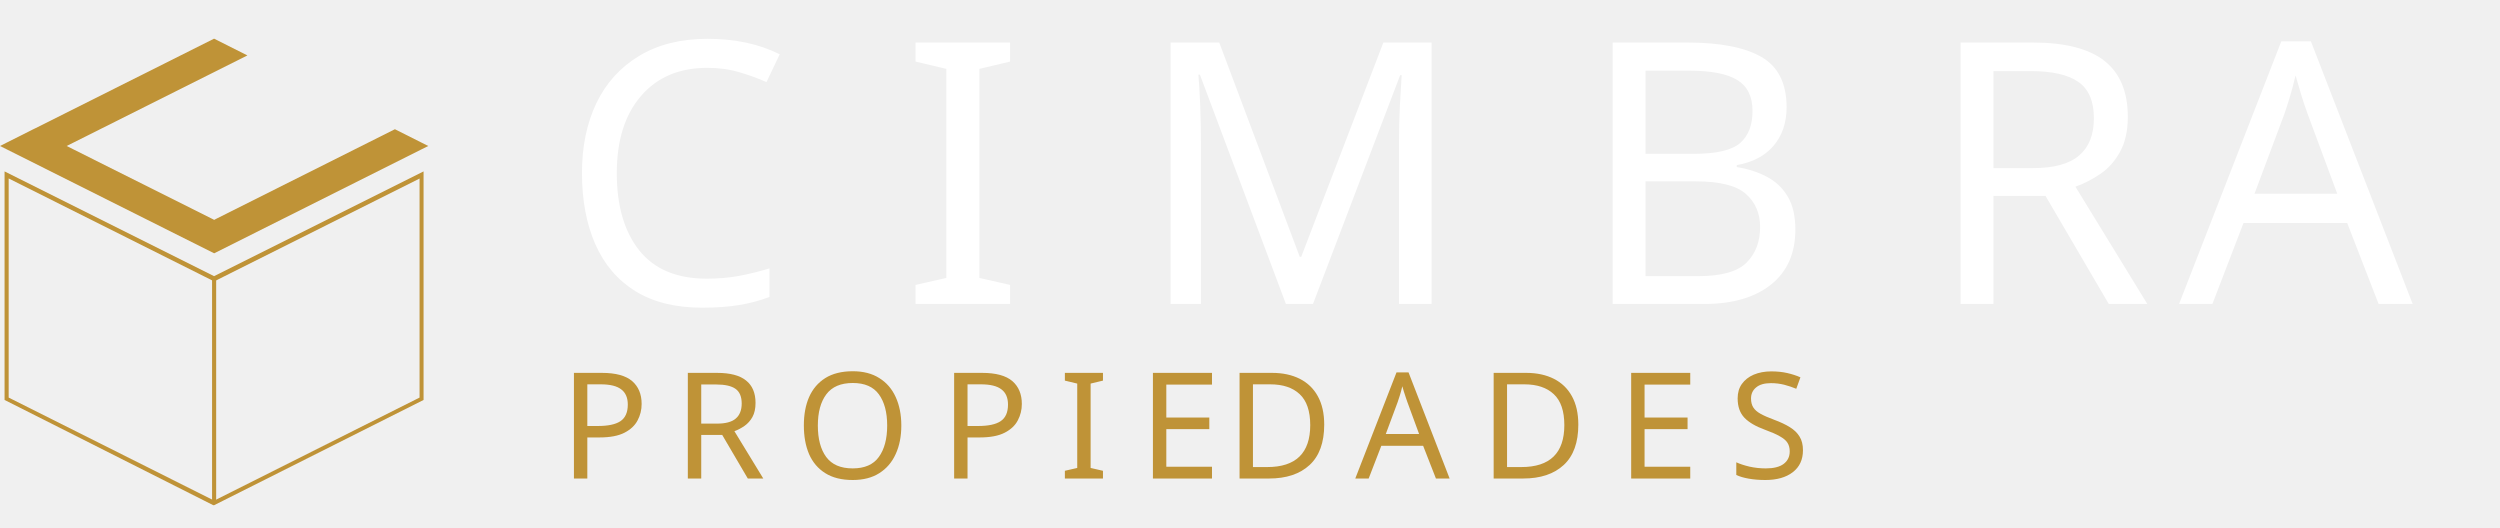
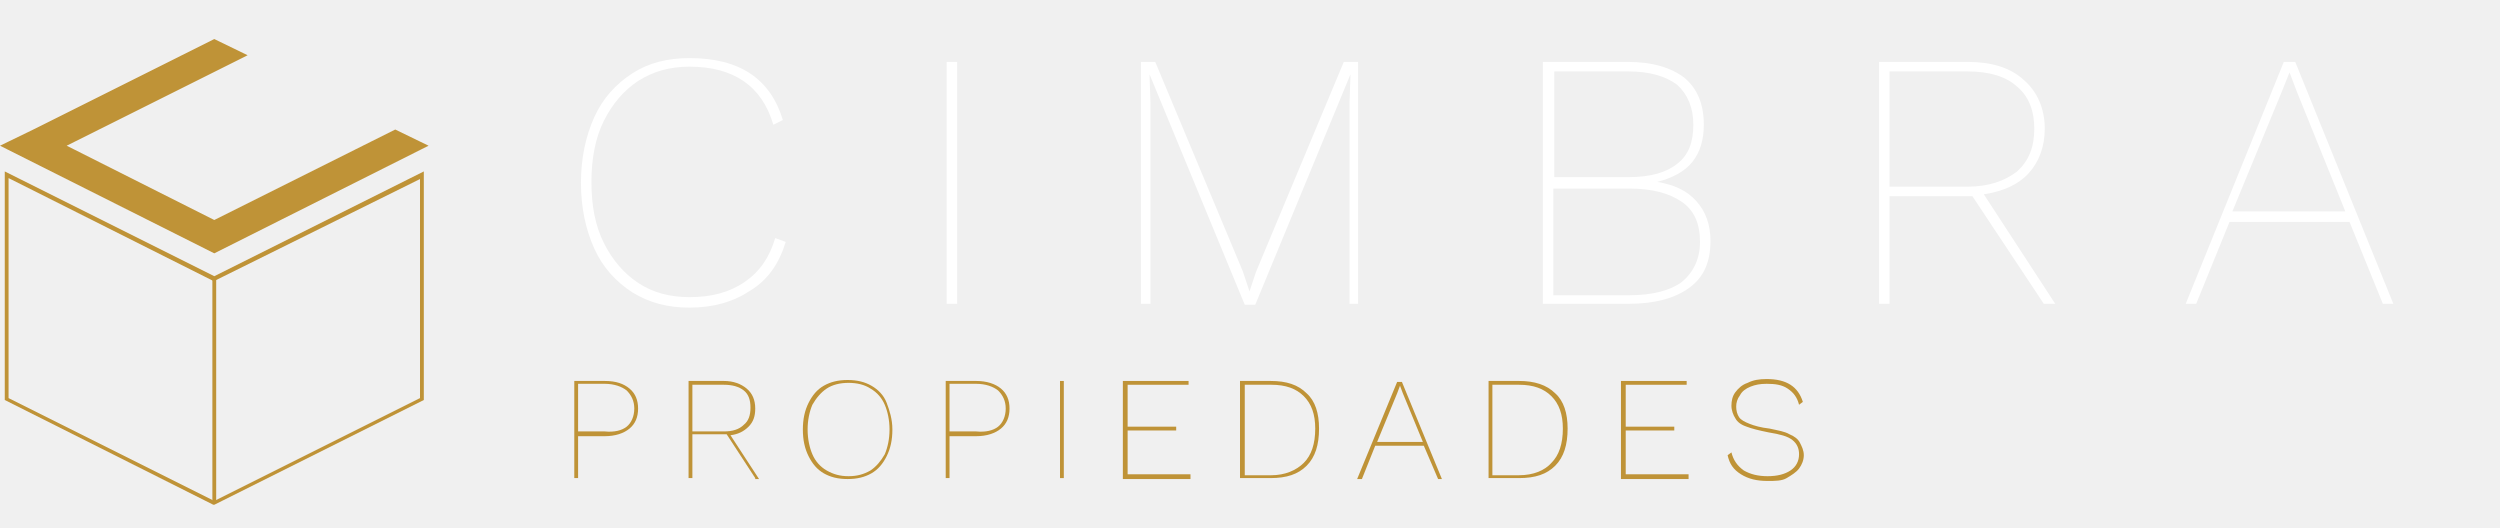
- <svg xmlns="http://www.w3.org/2000/svg" id="Layer_1" data-name="Layer 1" viewBox="0 0 262.53 55.39">
-   <defs>
-     <style>.cls-1,.cls-2{fill:#bf9337;}.cls-2{font-size:15.53px;letter-spacing:0.2em;}.cls-2,.cls-6{font-family:WorkSans-ExtraLight, Work Sans;}.cls-3{letter-spacing:0.2em;}.cls-4{letter-spacing:0.2em;}.cls-5{letter-spacing:0.19em;}.cls-6{font-size:38.46px;fill:#fff;letter-spacing:0.3em;}.cls-7{letter-spacing:0.28em;}</style>
-   </defs>
-   <path class="cls-1" d="M22.49,53.05l-.1,0L.48,42V18l22,11,22-11V42ZM.91,41.75,22.49,52.57,44.06,41.75v-23L22.49,29.55l-.1-.05L.91,18.74Z" />
-   <rect class="cls-1" x="22.27" y="29.31" width="0.43" height="23.5" />
-   <polyline class="cls-1" points="22.48 4.06 22.48 4.06 22.48 4.06 25.98 5.82 7.76 14.95 7 15.33 7.76 15.71 22.3 22.99 22.49 23.09 22.68 22.99 41.47 13.57 44.97 15.33 22.49 26.6 0 15.33 3.5 13.57 3.5 13.57 3.69 13.48 22.48 4.06" />
-   <text class="cls-2" transform="translate(58.77 50.25)">P<tspan class="cls-3" x="11.96" y="0">R</tspan>
-     <tspan class="cls-4" x="24.69" y="0">OPIE</tspan>
-     <tspan class="cls-5" x="69.9" y="0">D</tspan>
-     <tspan class="cls-4" x="83.55" y="0">ADES</tspan>
-   </text>
-   <text class="cls-6" transform="translate(58.77 31.92)">CIMBR<tspan class="cls-7" x="170.06" y="0">A</tspan>
-   </text>
+ <svg xmlns="http://www.w3.org/2000/svg" version="1.1" id="Layer_1" x="0px" y="0px" viewBox="0 0 262.5 55.4" style="enable-background:new 0 0 262.5 55.4;" xml:space="preserve">
+   <style type="text/css">
+ 	.st0{fill:#BF9337;}
+ 	.st1{enable-background:new    ;}
+ 	.st2{fill:#FFFFFF;}
+ </style>
+   <path class="st0" d="M22.5,53h-0.1L0.5,42V18l22,11l22-11v24L22.5,53z M0.9,41.8l21.6,10.8l21.6-10.8v-23L22.5,29.5l-0.1,0L0.9,18.7  V41.8z" />
+   <rect x="22.3" y="29.3" class="st0" width="0.4" height="23.5" />
+   <polyline class="st0" points="22.5,4.1 22.5,4.1 22.5,4.1 26,5.8 7.8,14.9 7,15.3 7.8,15.7 22.3,23 22.5,23.1 22.7,23 41.5,13.6   45,15.3 22.5,26.6 0,15.3 3.5,13.6 3.5,13.6 3.7,13.5 22.5,4.1 " />
+   <g class="st1">
+     <path class="st0" d="M66.1,40.8c0.6,0.5,0.9,1.2,0.9,2.1s-0.3,1.6-0.9,2.1c-0.6,0.5-1.5,0.8-2.6,0.8h-2.8v4.4h-0.4V40h3.2   C64.7,40,65.5,40.3,66.1,40.8z M65.8,44.8c0.5-0.4,0.8-1.1,0.8-1.9s-0.3-1.4-0.8-1.9c-0.5-0.4-1.3-0.7-2.3-0.7h-2.8v5h2.8   C64.5,45.4,65.3,45.2,65.8,44.8z" />
+   </g>
+   <g class="st1">
+     <path class="st0" d="M79.3,50.2l-3-4.6H76h-3.3v4.6h-0.4V40H76c1,0,1.8,0.3,2.4,0.8c0.6,0.5,0.9,1.2,0.9,2.1c0,0.8-0.2,1.4-0.7,1.9   c-0.5,0.5-1.1,0.8-1.9,0.9l3,4.6H79.3z M78.1,44.6c0.5-0.4,0.7-1,0.7-1.8c0-0.8-0.2-1.4-0.7-1.8s-1.2-0.6-2.1-0.6h-3.3v4.9H76   C76.9,45.3,77.6,45.1,78.1,44.6z" />
+   </g>
+   <g class="st1">
+     <path class="st0" d="M91.5,40.5c0.7,0.4,1.3,1,1.6,1.8s0.6,1.7,0.6,2.8c0,1.1-0.2,2-0.6,2.8s-0.9,1.4-1.6,1.8   c-0.7,0.4-1.5,0.6-2.5,0.6s-1.8-0.2-2.5-0.6s-1.2-1-1.6-1.8c-0.4-0.8-0.6-1.7-0.6-2.8c0-1.1,0.2-2,0.6-2.8c0.4-0.8,0.9-1.4,1.6-1.8   s1.5-0.6,2.5-0.6S90.8,40.1,91.5,40.5z M86.8,40.8c-0.6,0.4-1.1,1-1.5,1.7c-0.3,0.7-0.5,1.6-0.5,2.6s0.2,1.9,0.5,2.6   c0.3,0.7,0.8,1.3,1.5,1.7s1.4,0.6,2.3,0.6s1.6-0.2,2.3-0.6c0.6-0.4,1.1-1,1.5-1.7c0.3-0.7,0.5-1.6,0.5-2.6s-0.2-1.9-0.5-2.6   c-0.3-0.7-0.8-1.3-1.5-1.7c-0.6-0.4-1.4-0.6-2.3-0.6S87.4,40.4,86.8,40.8z" />
+     <path class="st0" d="M105.1,40.8c0.6,0.5,0.9,1.2,0.9,2.1s-0.3,1.6-0.9,2.1c-0.6,0.5-1.5,0.8-2.6,0.8h-2.8v4.4h-0.4V40h3.2   C103.6,40,104.5,40.3,105.1,40.8z M104.8,44.8c0.5-0.4,0.8-1.1,0.8-1.9s-0.3-1.4-0.8-1.9c-0.5-0.4-1.3-0.7-2.3-0.7h-2.8v5h2.8   C103.5,45.4,104.3,45.2,104.8,44.8z" />
+     <path class="st0" d="M111.7,50.2h-0.4V40h0.4V50.2z" />
+     <path class="st0" d="M125,49.9v0.4h-7.1V40h6.9v0.4h-6.4v4.4h5.1v0.4h-5.1v4.6H125z" />
+   </g>
+   <g class="st1">
+     <path class="st0" d="M137.2,41.3c0.9,0.8,1.3,2.1,1.3,3.7c0,1.7-0.4,3-1.3,3.9c-0.9,0.9-2.1,1.3-3.8,1.3h-3.2V40h3.2   C135.1,40,136.3,40.4,137.2,41.3z M136.9,48.6c0.8-0.8,1.2-2,1.2-3.6c0-1.5-0.4-2.6-1.2-3.4c-0.8-0.8-1.9-1.2-3.4-1.2h-2.8v9.5h2.8   C134.9,49.9,136.1,49.4,136.9,48.6z" />
+   </g>
+   <g class="st1">
+     <path class="st0" d="M149.5,46.8h-5.1l-1.4,3.5h-0.5l4.2-10.2h0.5l4.2,10.2H151L149.5,46.8z M149.4,46.4l-2.1-5.1l-0.3-0.8   l-0.3,0.8l-2.1,5.1H149.4z" />
+     <path class="st0" d="M163.3,41.3c0.9,0.8,1.3,2.1,1.3,3.7c0,1.7-0.4,3-1.3,3.9c-0.9,0.9-2.1,1.3-3.8,1.3h-3.2V40h3.2   C161.1,40,162.4,40.4,163.3,41.3z M162.9,48.6c0.8-0.8,1.2-2,1.2-3.6c0-1.5-0.4-2.6-1.2-3.4c-0.8-0.8-1.9-1.2-3.4-1.2h-2.8v9.5h2.8   C161,49.9,162.2,49.4,162.9,48.6z" />
+     <path class="st0" d="M177.3,49.9v0.4h-7.1V40h6.9v0.4h-6.4v4.4h5.1v0.4h-5.1v4.6H177.3z" />
+     <path class="st0" d="M189.3,42.2l-0.4,0.3c-0.2-0.8-0.6-1.3-1.2-1.7c-0.6-0.4-1.3-0.5-2.2-0.5c-0.7,0-1.2,0.1-1.7,0.3   c-0.5,0.2-0.9,0.5-1.1,0.9c-0.3,0.4-0.4,0.8-0.4,1.2c0,0.4,0.1,0.8,0.3,1.1c0.2,0.3,0.6,0.5,1.1,0.7s1.2,0.4,2.1,0.5   c0.9,0.2,1.6,0.3,2.1,0.6c0.5,0.2,0.9,0.5,1.1,0.9s0.4,0.8,0.4,1.3c0,0.5-0.2,1-0.5,1.4c-0.3,0.4-0.8,0.7-1.3,1s-1.2,0.3-2,0.3   c-1.1,0-2-0.2-2.8-0.7s-1.2-1.1-1.4-2l0.4-0.3c0.2,0.8,0.6,1.4,1.3,1.9c0.7,0.4,1.5,0.6,2.5,0.6c1,0,1.8-0.2,2.4-0.6   c0.6-0.4,0.9-1,0.9-1.7c0-0.6-0.2-1.1-0.7-1.5s-1.3-0.6-2.5-0.8c-1-0.2-1.8-0.4-2.3-0.6c-0.6-0.2-1-0.5-1.2-0.9   c-0.2-0.3-0.4-0.8-0.4-1.3c0-0.5,0.1-1,0.4-1.4c0.3-0.4,0.7-0.8,1.3-1c0.6-0.3,1.2-0.4,2-0.4C187.6,39.8,188.8,40.6,189.3,42.2z" />
+   </g>
+   <g class="st1">
+     <path class="st2" d="M78.8,30.5c-1.8,1.2-3.9,1.8-6.4,1.8c-2.3,0-4.2-0.5-6-1.6c-1.7-1.1-3.1-2.6-4-4.6c-0.9-2-1.4-4.3-1.4-6.9   s0.5-4.9,1.4-6.9s2.3-3.5,4-4.6c1.7-1.1,3.7-1.6,6-1.6c5.3,0,8.5,2.2,9.8,6.5l-1,0.5c-1.2-4.1-4.2-6.1-8.8-6.1   c-2.1,0-3.8,0.5-5.4,1.5c-1.5,1-2.7,2.4-3.6,4.2c-0.9,1.8-1.3,4-1.3,6.4c0,2.5,0.4,4.6,1.3,6.4c0.9,1.8,2.1,3.2,3.6,4.2   c1.5,1,3.3,1.5,5.4,1.5c2.3,0,4.2-0.5,5.8-1.6c1.6-1.1,2.6-2.6,3.2-4.6l1.1,0.4C81.8,27.7,80.6,29.4,78.8,30.5z" />
+     <path class="st2" d="M100.5,31.9h-1.1V6.5h1.1V31.9z" />
+     <path class="st2" d="M142.7,31.9h-1V10.8l0.1-3l-10,24.2h-1.1l-10-24.2h0l0.1,3v21.1h-1V6.5h1.5l9.2,22l0.7,2.1h0l0.7-2.1l9.2-22   h1.5V31.9z" />
+     <path class="st2" d="M162,6.5h8.9c2.6,0,4.6,0.6,6,1.7c1.3,1.1,2,2.7,2,4.9c0,1.6-0.4,2.9-1.2,3.9c-0.8,1-2.1,1.7-3.7,2.1v0   c1.8,0.3,3.1,0.9,4.1,2c1,1.1,1.5,2.5,1.5,4.2c0,2.2-0.7,3.8-2.2,4.9c-1.5,1.1-3.6,1.7-6.4,1.7H162V6.5z M171,18.6   c2.3,0,4-0.5,5.1-1.4c1.2-0.9,1.7-2.3,1.7-4.1c0-1.8-0.6-3.2-1.7-4.2c-1.2-0.9-2.9-1.4-5.1-1.4h-7.8v11.1H171z M171.1,31   c2.4,0,4.3-0.5,5.5-1.4c1.2-1,1.9-2.4,1.9-4.2c0-1.9-0.6-3.3-1.9-4.2s-3.1-1.4-5.5-1.4h-8V31H171.1z" />
+     <path class="st2" d="M214.6,31.9l-7.5-11.3h-0.5h-8.2v11.3h-1.1V6.5h9.3c2.5,0,4.5,0.6,5.9,1.9c1.4,1.2,2.2,3,2.2,5.1   c0,1.9-0.6,3.5-1.7,4.7c-1.1,1.2-2.7,1.9-4.7,2.2l7.5,11.5H214.6z M211.8,18c1.2-1.1,1.8-2.5,1.8-4.5c0-1.9-0.6-3.4-1.8-4.4   c-1.2-1.1-3-1.6-5.2-1.6h-8.2v12.1h8.2C208.8,19.6,210.5,19,211.8,18z" />
+   </g>
+   <g class="st1">
+     <path class="st2" d="M246.7,23.3h-12.6l-3.5,8.6h-1.1l10.3-25.4h1.2l10.3,25.4h-1.1L246.7,23.3z M246.3,22.3l-5.1-12.6l-0.8-2.1   l-0.8,2l-5.2,12.6H246.3z" />
+   </g>
</svg>
